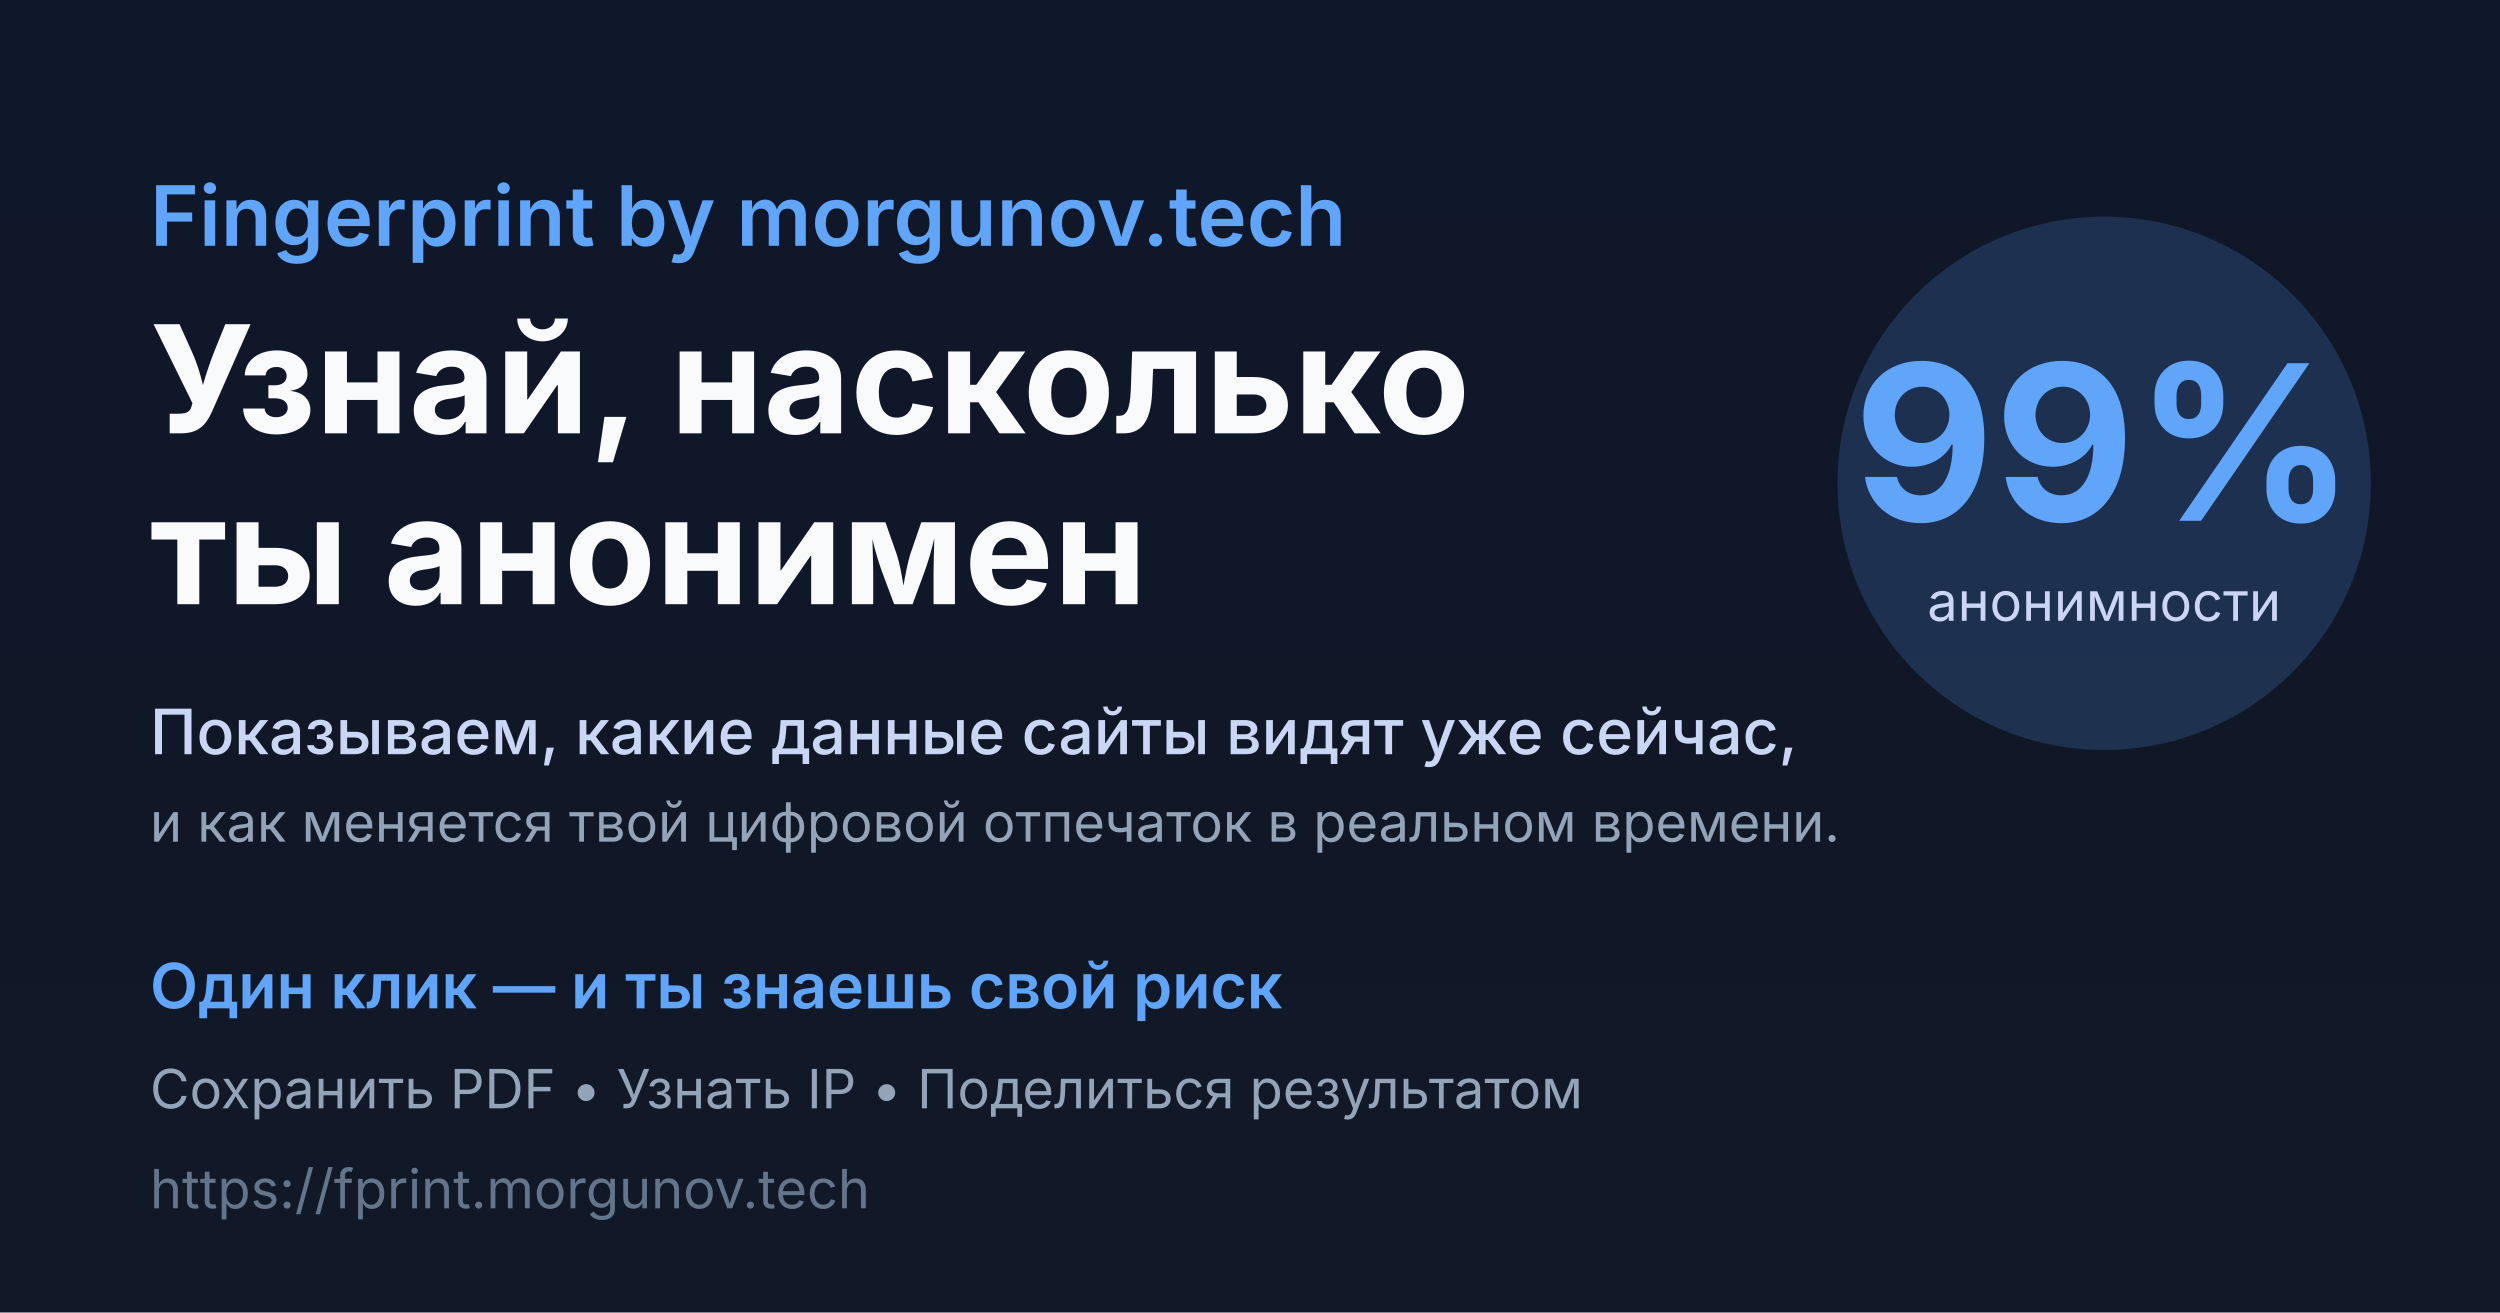
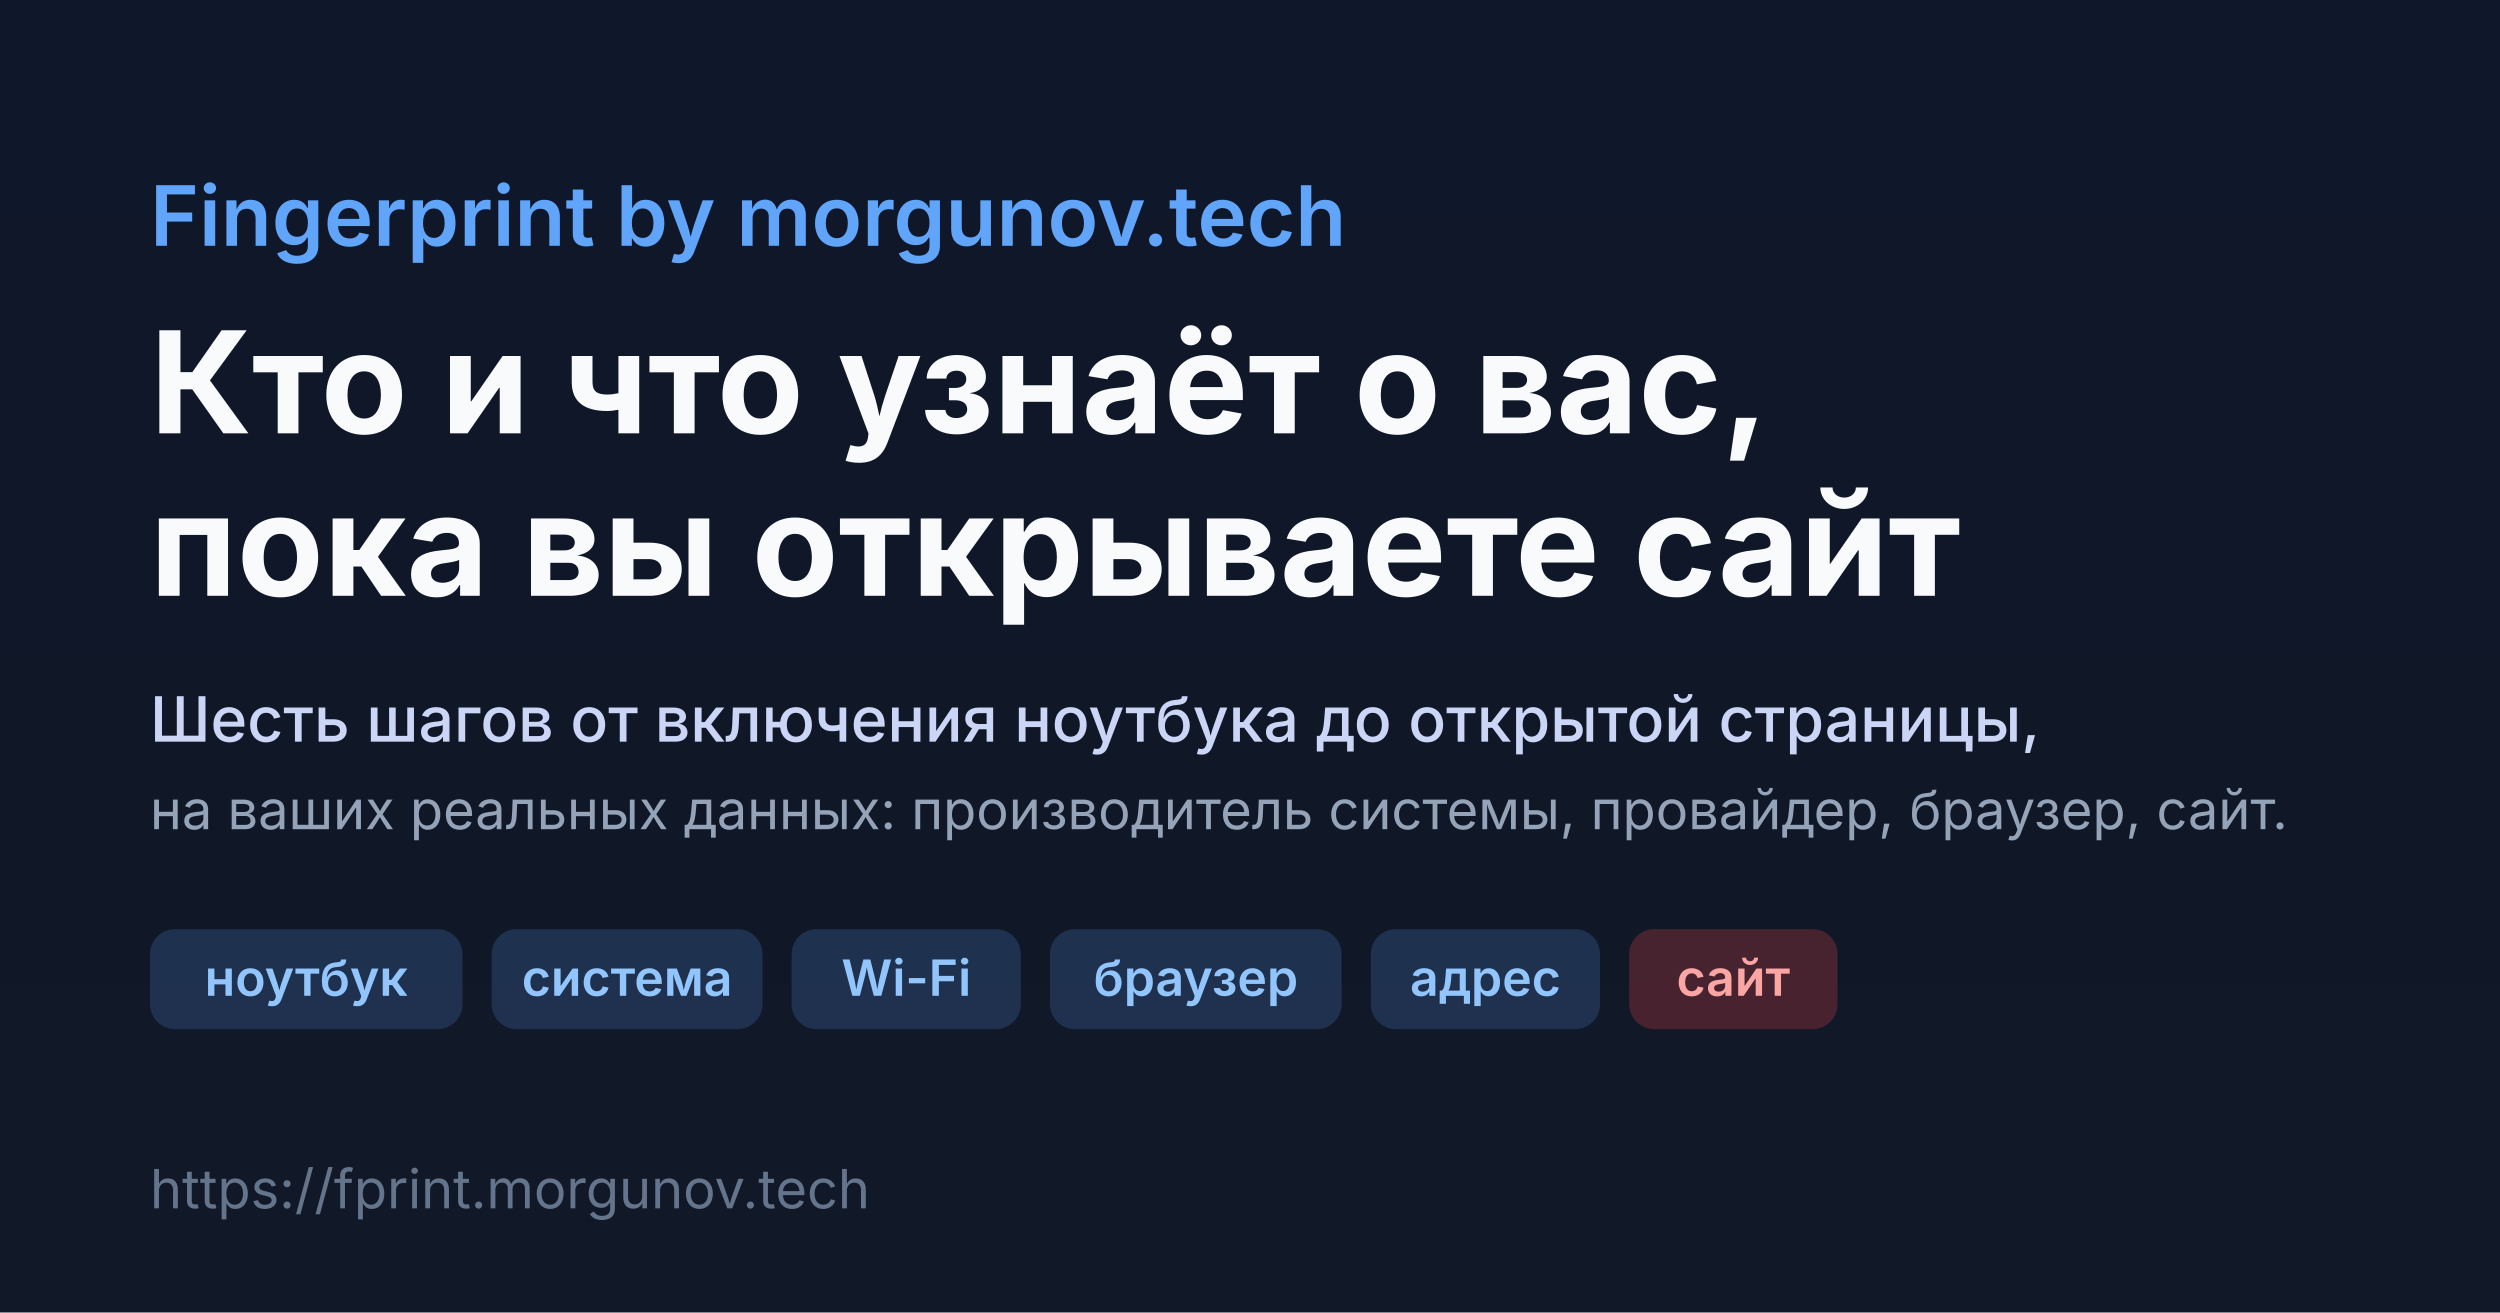
<svg xmlns="http://www.w3.org/2000/svg" width="1200" height="630" viewBox="0 0 1200 630" fill="none">
  <defs>
    <linearGradient id="bg" x1="0" y1="0" x2="0" y2="1">
      <stop offset="0" stop-color="#0f172a" />
      <stop offset="1" stop-color="#111827" />
    </linearGradient>
  </defs>
  <rect width="1200" height="630" fill="url(#bg)" />
  <g font-family="'Inter','Segoe UI','Helvetica Neue',Arial,sans-serif">
    <text x="72" y="118" fill="#60a5fa" font-size="40" font-weight="600">Fingerprint by morgunov.tech</text>
-     <text x="72" y="208" fill="#f8fafc" font-size="72" font-weight="700">Узнай, насколько</text>
-     <text x="72" y="290" fill="#f8fafc" font-size="72" font-weight="700">ты анонимен</text>
-     <text x="72" y="362" fill="#cbd5f5" font-size="30" font-weight="500">Показываем, какие данные сайты видят уже сейчас,</text>
-     <text x="72" y="404" fill="#94a3b8" font-size="26">и как меняется твой цифровой отпечаток в реальном времени.</text>
-     <circle cx="1010" cy="232" r="128" fill="rgba(96,165,250,0.18)" />
-     <text x="1010" y="250" fill="#60a5fa" font-size="104" font-weight="700" text-anchor="middle">99%</text>
-     <text x="1010" y="298" fill="#cbd5f5" font-size="26" text-anchor="middle">анонимности</text>
-     <text x="72" y="484" fill="#60a5fa" font-size="30" font-weight="600">Один клик — и ты знаешь свой риск</text>
-     <text x="72" y="532" fill="#94a3b8" font-size="26">Сохранить PDF • Узнать IP • Поделиться результатом</text>
+     <text x="72" y="208" fill="#f8fafc" font-size="68" font-weight="700">Кто и что узнаёт о вас,</text>
+     <text x="72" y="286" fill="#f8fafc" font-size="68" font-weight="700">пока вы открываете сайт</text>
+     <text x="72" y="356" fill="#cbd5f5" font-size="30" font-weight="500">Шесть шагов от включения ноутбука до открытой страницы,</text>
+     <text x="72" y="398" fill="#94a3b8" font-size="26">на ваших реальных данных: производитель системы, провайдер, браузер, сайт.</text>
+     <g font-size="24" font-weight="600">
+       <rect x="72" y="446" width="150" height="48" rx="12" fill="rgba(96,165,250,0.18)" />
+       <text x="147" y="478" fill="#93c5fd" text-anchor="middle">ноутбук</text>
+       <rect x="236" y="446" width="130" height="48" rx="12" fill="rgba(96,165,250,0.18)" />
+       <text x="301" y="478" fill="#93c5fd" text-anchor="middle">система</text>
+       <rect x="380" y="446" width="110" height="48" rx="12" fill="rgba(96,165,250,0.18)" />
+       <text x="435" y="478" fill="#93c5fd" text-anchor="middle">Wi-Fi</text>
+       <rect x="504" y="446" width="140" height="48" rx="12" fill="rgba(96,165,250,0.18)" />
+       <text x="574" y="478" fill="#93c5fd" text-anchor="middle">браузер</text>
+       <rect x="658" y="446" width="110" height="48" rx="12" fill="rgba(96,165,250,0.18)" />
+       <text x="713" y="478" fill="#93c5fd" text-anchor="middle">адрес</text>
+       <rect x="782" y="446" width="100" height="48" rx="12" fill="rgba(239,68,68,0.25)" />
+       <text x="832" y="478" fill="#fca5a5" text-anchor="middle">сайт</text>
+     </g>
    <text x="72" y="580" fill="#64748b" font-size="26">https://fprint.morgunov.tech</text>
  </g>
</svg>
